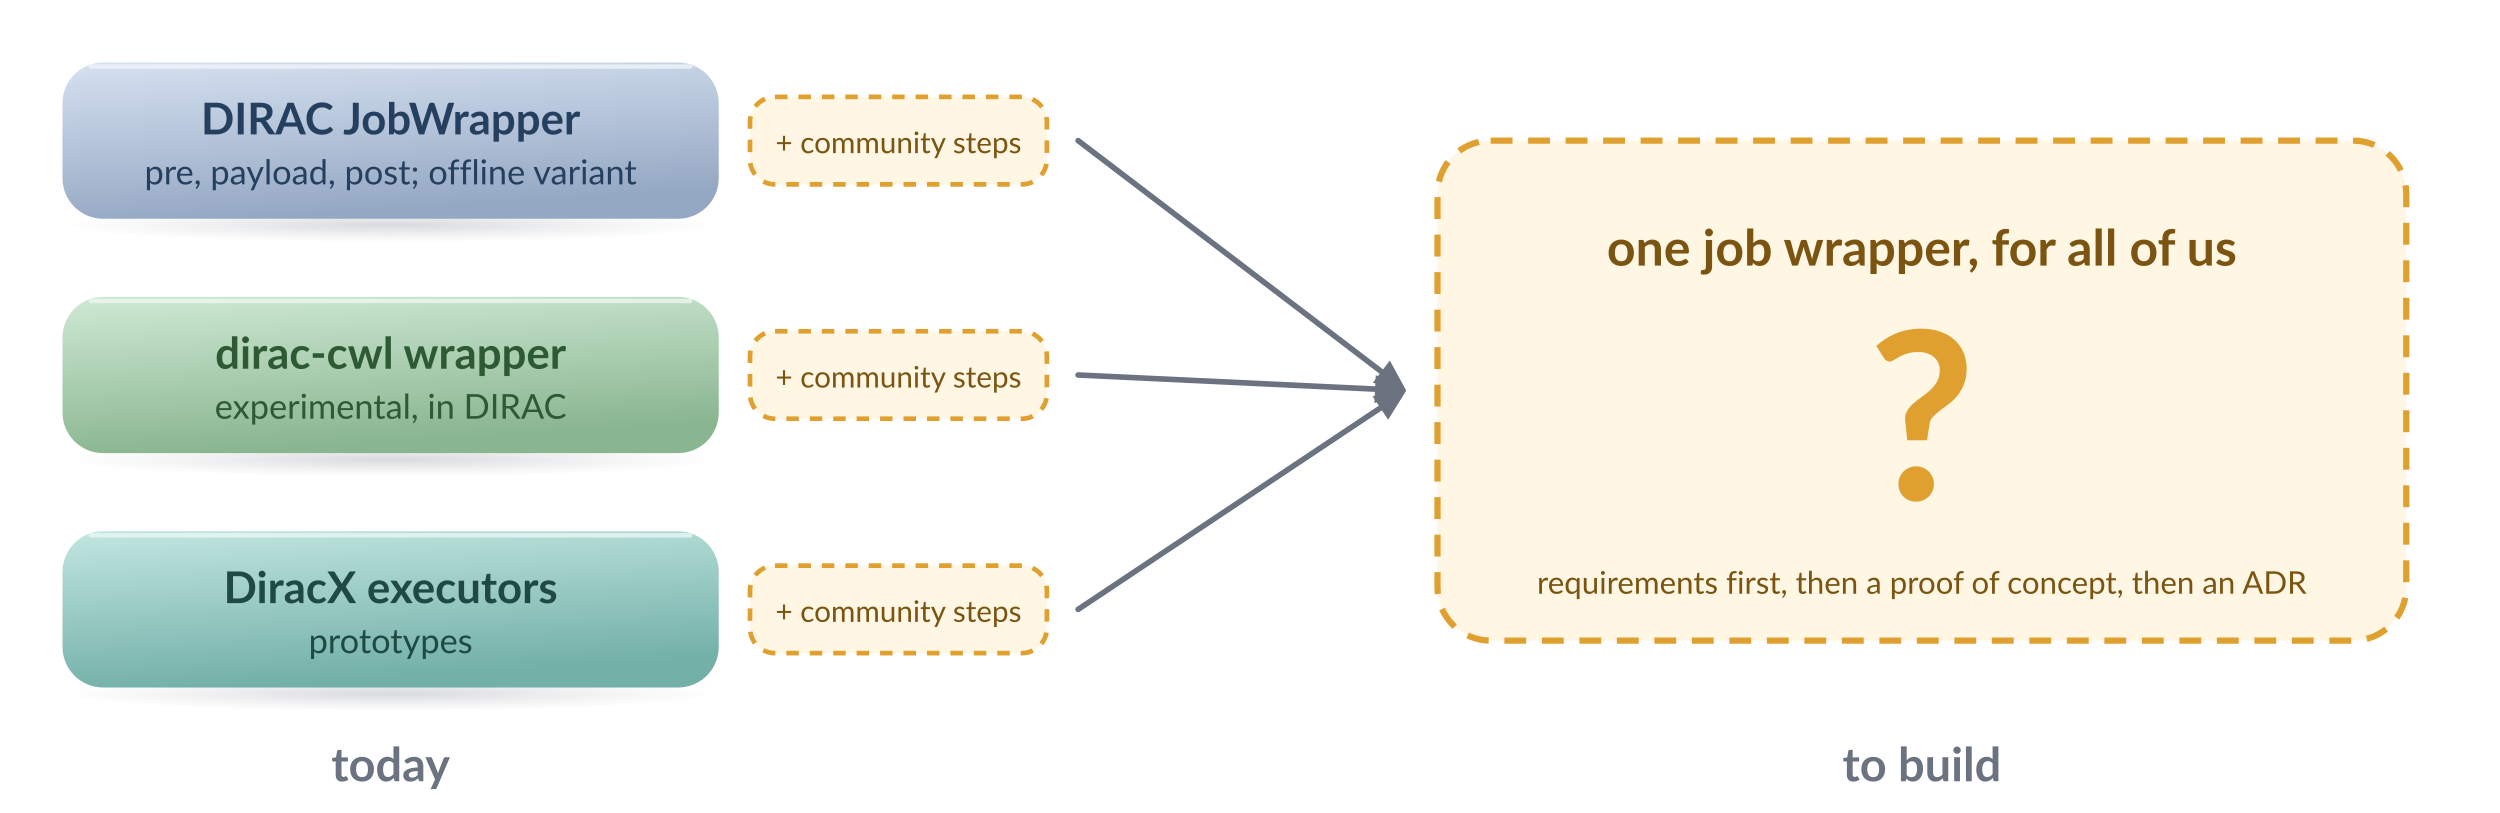
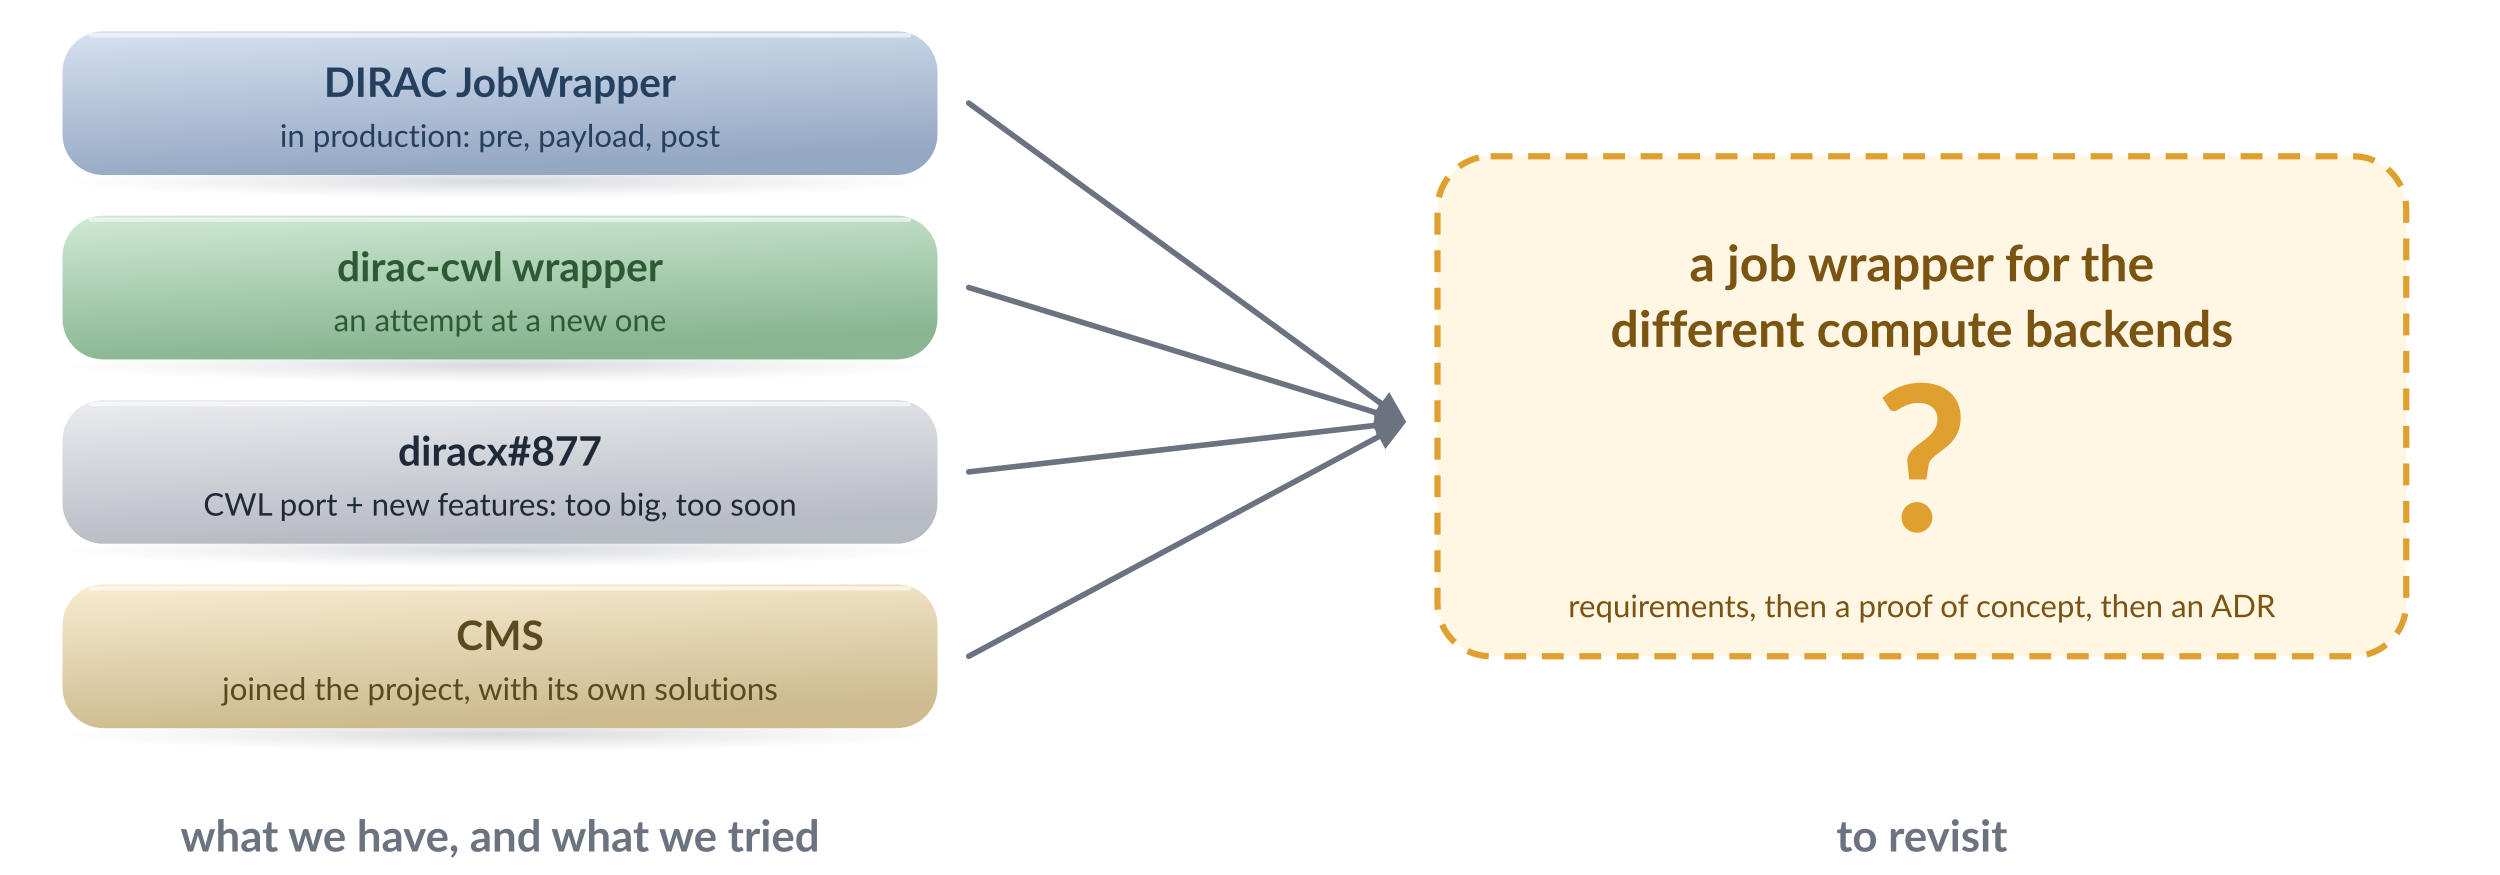
- <svg xmlns="http://www.w3.org/2000/svg" viewBox="0 0 1600 520" width="1600" height="520">
+ <svg xmlns="http://www.w3.org/2000/svg" viewBox="0 0 1600 560" width="1600" height="560">
  <defs>
    <marker id="arr" markerUnits="userSpaceOnUse" viewBox="0 0 10 10" refX="9" refY="5" markerWidth="22" markerHeight="20" orient="auto-start-reverse">
      <path d="M0,0 L10,5 L0,10 Z" fill="#6b7280" />
    </marker>
  </defs>
  <defs>
    <radialGradient id="wr0-cs">
      <stop offset="0" stop-color="#0f172a" stop-opacity="0.16" />
      <stop offset="0.6" stop-color="#0f172a" stop-opacity="0.056" />
      <stop offset="1" stop-color="#0f172a" stop-opacity="0" />
    </radialGradient>
  </defs>
-   <ellipse cx="250.0" cy="144.0" rx="210.0" ry="11.0" fill="url(#wr0-cs)" />
+   <ellipse cx="320.0" cy="116.0" rx="280.0" ry="11.0" fill="url(#wr0-cs)" />
  <defs>
    <linearGradient id="wr0" x1="0" y1="0" x2="0.25" y2="1">
      <stop offset="0" stop-color="#d6e1f1" />
      <stop offset="1" stop-color="#95a8c3" />
    </linearGradient>
  </defs>
-   <rect x="40.0" y="40.0" width="420.0" height="100.0" rx="26.0" fill="url(#wr0)" />
-   <path d="M58.2,42.6 L441.8,42.6" stroke="#f3f6fb" stroke-width="2.8" stroke-linecap="round" opacity="0.75" fill="none" />
-   <text x="250.0" y="86.0" font-family="Lato, 'Noto Sans', 'Liberation Sans', Helvetica, Arial, sans-serif" font-size="28" font-weight="bold" text-anchor="middle" fill="#25405f">DIRAC JobWrapper</text>
-   <text x="250.0" y="118.0" font-family="Lato, 'Noto Sans', 'Liberation Sans', Helvetica, Arial, sans-serif" font-size="22" font-weight="normal" text-anchor="middle" fill="#25405f">pre, payload, post; offline variant</text>
-   <rect x="480" y="62" width="190" height="56" rx="16" fill="#fff6e4" stroke="#e0a030" stroke-width="3" stroke-dasharray="8 7" />
-   <text x="575.0" y="98.0" font-family="Lato, 'Noto Sans', 'Liberation Sans', Helvetica, Arial, sans-serif" font-size="19" font-weight="normal" text-anchor="middle" fill="#7a5410">+ community steps</text>
-   <path d="M690.0,90.0 Q795.0,170.0 888.9,241.5" fill="none" stroke="#6b7280" stroke-width="3.6" stroke-linecap="round" />
-   <polygon points="900.0,250.0 878.6,245.0 889.5,230.7" fill="#6b7280" />
+   <rect x="40.0" y="20.0" width="560.0" height="92.0" rx="26.0" fill="url(#wr0)" />
+   <path d="M58.2,22.6 L581.8,22.6" stroke="#f3f6fb" stroke-width="2.8" stroke-linecap="round" opacity="0.75" fill="none" />
+   <text x="320.0" y="62.0" font-family="Lato, 'Noto Sans', 'Liberation Sans', Helvetica, Arial, sans-serif" font-size="26" font-weight="bold" text-anchor="middle" fill="#25405f">DIRAC JobWrapper</text>
+   <text x="320.0" y="94.0" font-family="Lato, 'Noto Sans', 'Liberation Sans', Helvetica, Arial, sans-serif" font-size="20" font-weight="normal" text-anchor="middle" fill="#25405f">in production: pre, payload, post</text>
+   <path d="M620.0,66.0 Q760.0,168.0 888.7,261.8" fill="none" stroke="#6b7280" stroke-width="3.6" stroke-linecap="round" />
+   <polygon points="900.0,270.0 878.5,265.5 889.1,250.9" fill="#6b7280" />
  <defs>
    <radialGradient id="wr1-cs">
      <stop offset="0" stop-color="#0f172a" stop-opacity="0.16" />
      <stop offset="0.6" stop-color="#0f172a" stop-opacity="0.056" />
      <stop offset="1" stop-color="#0f172a" stop-opacity="0" />
    </radialGradient>
  </defs>
-   <ellipse cx="250.0" cy="294.0" rx="210.0" ry="11.0" fill="url(#wr1-cs)" />
+   <ellipse cx="320.0" cy="234.0" rx="280.0" ry="11.0" fill="url(#wr1-cs)" />
  <defs>
    <linearGradient id="wr1" x1="0" y1="0" x2="0.25" y2="1">
      <stop offset="0" stop-color="#cfe9d4" />
      <stop offset="1" stop-color="#89b590" />
    </linearGradient>
  </defs>
-   <rect x="40.0" y="190.0" width="420.0" height="100.0" rx="26.0" fill="url(#wr1)" />
-   <path d="M58.2,192.6 L441.8,192.6" stroke="#f1f8f2" stroke-width="2.8" stroke-linecap="round" opacity="0.75" fill="none" />
-   <text x="250.0" y="236.0" font-family="Lato, 'Noto Sans', 'Liberation Sans', Helvetica, Arial, sans-serif" font-size="28" font-weight="bold" text-anchor="middle" fill="#2d5a33">dirac-cwl wrapper</text>
-   <text x="250.0" y="268.0" font-family="Lato, 'Noto Sans', 'Liberation Sans', Helvetica, Arial, sans-serif" font-size="22" font-weight="normal" text-anchor="middle" fill="#2d5a33">experimental, in DIRAC</text>
-   <rect x="480" y="212" width="190" height="56" rx="16" fill="#fff6e4" stroke="#e0a030" stroke-width="3" stroke-dasharray="8 7" />
-   <text x="575.0" y="248.0" font-family="Lato, 'Noto Sans', 'Liberation Sans', Helvetica, Arial, sans-serif" font-size="19" font-weight="normal" text-anchor="middle" fill="#7a5410">+ community steps</text>
-   <path d="M690.0,240.0 Q795.0,245.0 886.0,249.3" fill="none" stroke="#6b7280" stroke-width="3.6" stroke-linecap="round" />
-   <polygon points="900.0,250.0 879.6,258.0 880.5,240.1" fill="#6b7280" />
+   <rect x="40.0" y="138.0" width="560.0" height="92.0" rx="26.0" fill="url(#wr1)" />
+   <path d="M58.2,140.6 L581.8,140.6" stroke="#f1f8f2" stroke-width="2.8" stroke-linecap="round" opacity="0.75" fill="none" />
+   <text x="320.0" y="180.0" font-family="Lato, 'Noto Sans', 'Liberation Sans', Helvetica, Arial, sans-serif" font-size="26" font-weight="bold" text-anchor="middle" fill="#2d5a33">dirac-cwl wrapper</text>
+   <text x="320.0" y="212.0" font-family="Lato, 'Noto Sans', 'Liberation Sans', Helvetica, Arial, sans-serif" font-size="20" font-weight="normal" text-anchor="middle" fill="#2d5a33">an attempt at a new one</text>
+   <path d="M620.0,184.0 Q760.0,227.0 886.6,265.9" fill="none" stroke="#6b7280" stroke-width="3.6" stroke-linecap="round" />
+   <polygon points="900.0,270.0 878.2,272.7 883.5,255.5" fill="#6b7280" />
  <defs>
    <radialGradient id="wr2-cs">
      <stop offset="0" stop-color="#0f172a" stop-opacity="0.16" />
      <stop offset="0.6" stop-color="#0f172a" stop-opacity="0.056" />
      <stop offset="1" stop-color="#0f172a" stop-opacity="0" />
    </radialGradient>
  </defs>
-   <ellipse cx="250.0" cy="444.0" rx="210.0" ry="11.0" fill="url(#wr2-cs)" />
+   <ellipse cx="320.0" cy="352.0" rx="280.0" ry="11.0" fill="url(#wr2-cs)" />
  <defs>
    <linearGradient id="wr2" x1="0" y1="0" x2="0.25" y2="1">
-       <stop offset="0" stop-color="#c2e6e1" />
-       <stop offset="1" stop-color="#72b0a8" />
+       <stop offset="0" stop-color="#eaecf0" />
+       <stop offset="1" stop-color="#b7bbc2" />
    </linearGradient>
  </defs>
-   <rect x="40.0" y="340.0" width="420.0" height="100.0" rx="26.0" fill="url(#wr2)" />
-   <path d="M58.2,342.6 L441.8,342.6" stroke="#edf8f6" stroke-width="2.8" stroke-linecap="round" opacity="0.75" fill="none" />
-   <text x="250.0" y="386.0" font-family="Lato, 'Noto Sans', 'Liberation Sans', Helvetica, Arial, sans-serif" font-size="28" font-weight="bold" text-anchor="middle" fill="#1f4a44">DiracX executors</text>
-   <text x="250.0" y="418.0" font-family="Lato, 'Noto Sans', 'Liberation Sans', Helvetica, Arial, sans-serif" font-size="22" font-weight="normal" text-anchor="middle" fill="#1f4a44">prototypes</text>
-   <rect x="480" y="362" width="190" height="56" rx="16" fill="#fff6e4" stroke="#e0a030" stroke-width="3" stroke-dasharray="8 7" />
-   <text x="575.0" y="398.0" font-family="Lato, 'Noto Sans', 'Liberation Sans', Helvetica, Arial, sans-serif" font-size="19" font-weight="normal" text-anchor="middle" fill="#7a5410">+ community steps</text>
-   <path d="M690.0,390.0 Q795.0,320.0 888.4,257.8" fill="none" stroke="#6b7280" stroke-width="3.6" stroke-linecap="round" />
-   <polygon points="900.0,250.0 888.4,268.6 878.4,253.6" fill="#6b7280" />
-   <rect x="920" y="90" width="620" height="320" rx="34" fill="#fff6e4" stroke="#e0a030" stroke-width="4" stroke-dasharray="14 10" />
-   <text x="1230.0" y="170.0" font-family="Lato, 'Noto Sans', 'Liberation Sans', Helvetica, Arial, sans-serif" font-size="32" font-weight="bold" text-anchor="middle" fill="#7a5410">one job wrapper, for all of us</text>
-   <text x="1230.0" y="320.0" font-family="Lato, 'Noto Sans', 'Liberation Sans', Helvetica, Arial, sans-serif" font-size="150" font-weight="bold" text-anchor="middle" fill="#e0a030">?</text>
-   <text x="1230.0" y="380.0" font-family="Lato, 'Noto Sans', 'Liberation Sans', Helvetica, Arial, sans-serif" font-size="20" font-weight="normal" text-anchor="middle" fill="#7a5410">requirements first, then a proof of concept, then an ADR</text>
-   <text x="250.0" y="500.0" font-family="Lato, 'Noto Sans', 'Liberation Sans', Helvetica, Arial, sans-serif" font-size="30" font-weight="bold" text-anchor="middle" fill="#6b7280">today</text>
-   <text x="1230.0" y="500.0" font-family="Lato, 'Noto Sans', 'Liberation Sans', Helvetica, Arial, sans-serif" font-size="30" font-weight="bold" text-anchor="middle" fill="#6b7280">to build</text>
+   <rect x="40.0" y="256.0" width="560.0" height="92.0" rx="26.0" fill="url(#wr2)" />
+   <path d="M58.2,258.6 L581.8,258.6" stroke="#f9f9fa" stroke-width="2.8" stroke-linecap="round" opacity="0.75" fill="none" />
+   <text x="320.0" y="298.0" font-family="Lato, 'Noto Sans', 'Liberation Sans', Helvetica, Arial, sans-serif" font-size="26" font-weight="bold" text-anchor="middle" fill="#1f2937">diracx#877</text>
+   <text x="320.0" y="330.0" font-family="Lato, 'Noto Sans', 'Liberation Sans', Helvetica, Arial, sans-serif" font-size="20" font-weight="normal" text-anchor="middle" fill="#1f2937">CWL port + new features: too big, too soon</text>
+   <path d="M620.0,302.0 Q760.0,286.0 886.1,271.6" fill="none" stroke="#6b7280" stroke-width="3.6" stroke-linecap="round" />
+   <polygon points="900.0,270.0 881.2,281.2 879.1,263.3" fill="#6b7280" />
+   <defs>
+     <radialGradient id="wr3-cs">
+       <stop offset="0" stop-color="#0f172a" stop-opacity="0.16" />
+       <stop offset="0.6" stop-color="#0f172a" stop-opacity="0.056" />
+       <stop offset="1" stop-color="#0f172a" stop-opacity="0" />
+     </radialGradient>
+   </defs>
+   <ellipse cx="320.0" cy="470.0" rx="280.0" ry="11.0" fill="url(#wr3-cs)" />
+   <defs>
+     <linearGradient id="wr3" x1="0" y1="0" x2="0.25" y2="1">
+       <stop offset="0" stop-color="#f8ecd2" />
+       <stop offset="1" stop-color="#cebb8f" />
+     </linearGradient>
+   </defs>
+   <rect x="40.0" y="374.0" width="560.0" height="92.0" rx="26.0" fill="url(#wr3)" />
+   <path d="M58.2,376.6 L581.8,376.6" stroke="#fdf9f2" stroke-width="2.8" stroke-linecap="round" opacity="0.75" fill="none" />
+   <text x="320.0" y="416.0" font-family="Lato, 'Noto Sans', 'Liberation Sans', Helvetica, Arial, sans-serif" font-size="26" font-weight="bold" text-anchor="middle" fill="#5b4a1f">CMS</text>
+   <text x="320.0" y="448.0" font-family="Lato, 'Noto Sans', 'Liberation Sans', Helvetica, Arial, sans-serif" font-size="20" font-weight="normal" text-anchor="middle" fill="#5b4a1f">joined the project, with its own solutions</text>
+   <path d="M620.0,420.0 Q760.0,345.0 887.7,276.6" fill="none" stroke="#6b7280" stroke-width="3.6" stroke-linecap="round" />
+   <polygon points="900.0,270.0 886.6,287.4 878.1,271.5" fill="#6b7280" />
+   <rect x="920" y="100" width="620" height="320" rx="34" fill="#fff6e4" stroke="#e0a030" stroke-width="4" stroke-dasharray="14 10" />
+   <text x="1230.0" y="180.0" font-family="Lato, 'Noto Sans', 'Liberation Sans', Helvetica, Arial, sans-serif" font-size="32" font-weight="bold" text-anchor="middle" fill="#7a5410">a job wrapper for the</text>
+   <text x="1230.0" y="222.0" font-family="Lato, 'Noto Sans', 'Liberation Sans', Helvetica, Arial, sans-serif" font-size="32" font-weight="bold" text-anchor="middle" fill="#7a5410">different compute backends</text>
+   <text x="1230.0" y="340.0" font-family="Lato, 'Noto Sans', 'Liberation Sans', Helvetica, Arial, sans-serif" font-size="130" font-weight="bold" text-anchor="middle" fill="#e0a030">?</text>
+   <text x="1230.0" y="395.0" font-family="Lato, 'Noto Sans', 'Liberation Sans', Helvetica, Arial, sans-serif" font-size="20" font-weight="normal" text-anchor="middle" fill="#7a5410">requirements, then a proof of concept, then an ADR</text>
+   <text x="320.0" y="545.0" font-family="Lato, 'Noto Sans', 'Liberation Sans', Helvetica, Arial, sans-serif" font-size="28" font-weight="bold" text-anchor="middle" fill="#6b7280">what we have, and what we tried</text>
+   <text x="1230.0" y="545.0" font-family="Lato, 'Noto Sans', 'Liberation Sans', Helvetica, Arial, sans-serif" font-size="28" font-weight="bold" text-anchor="middle" fill="#6b7280">to revisit</text>
</svg>
